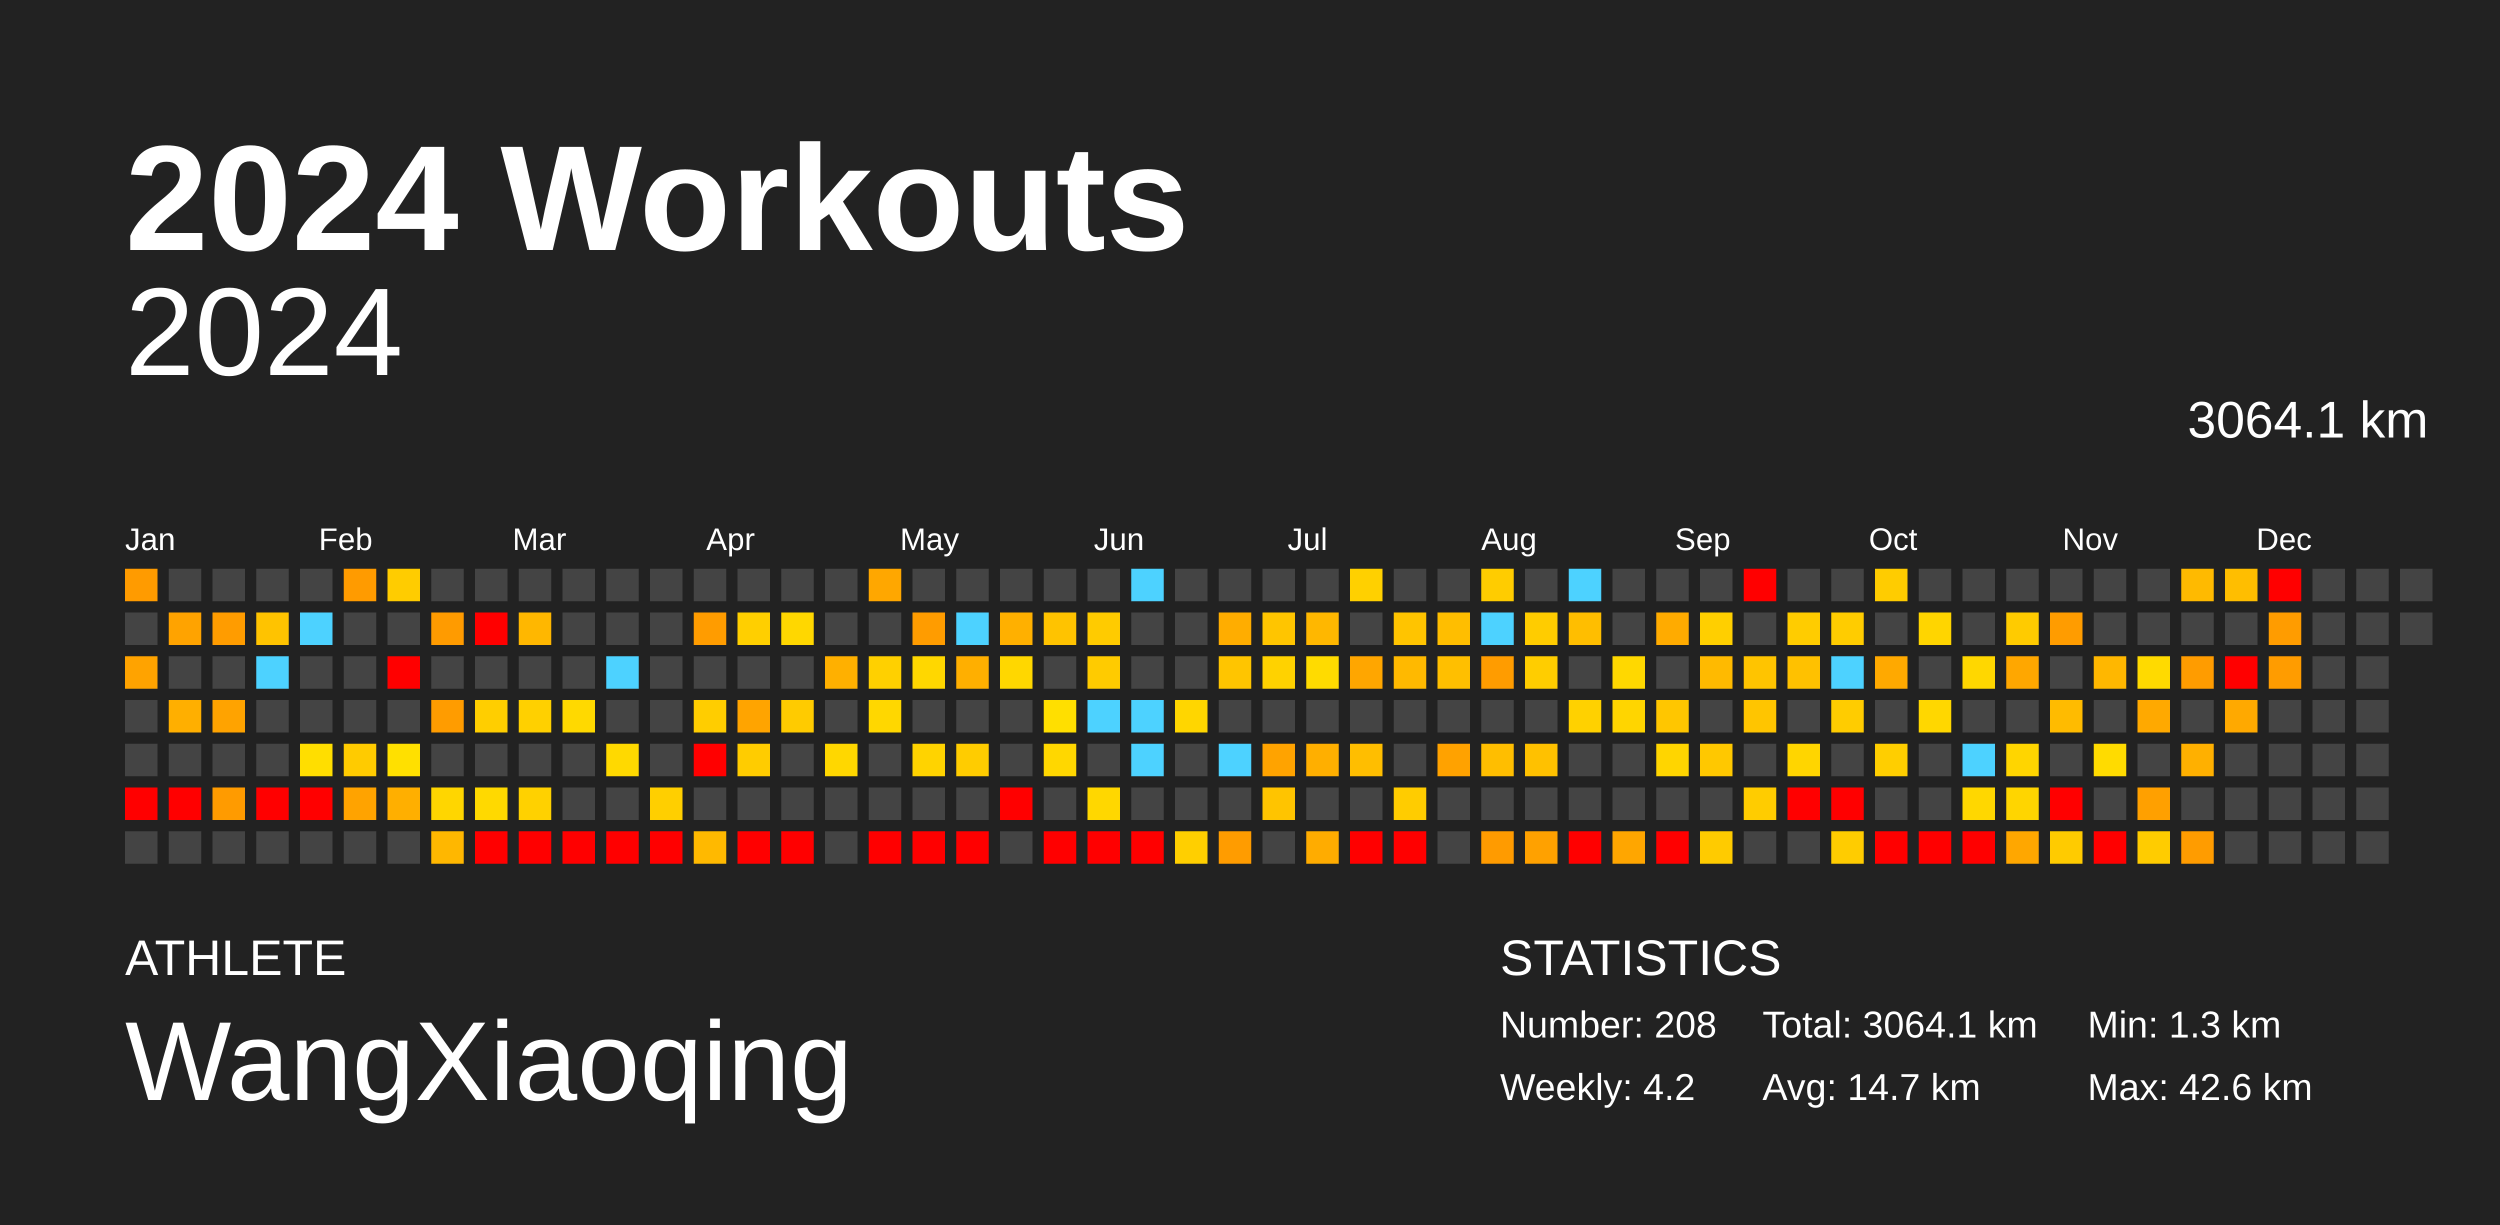
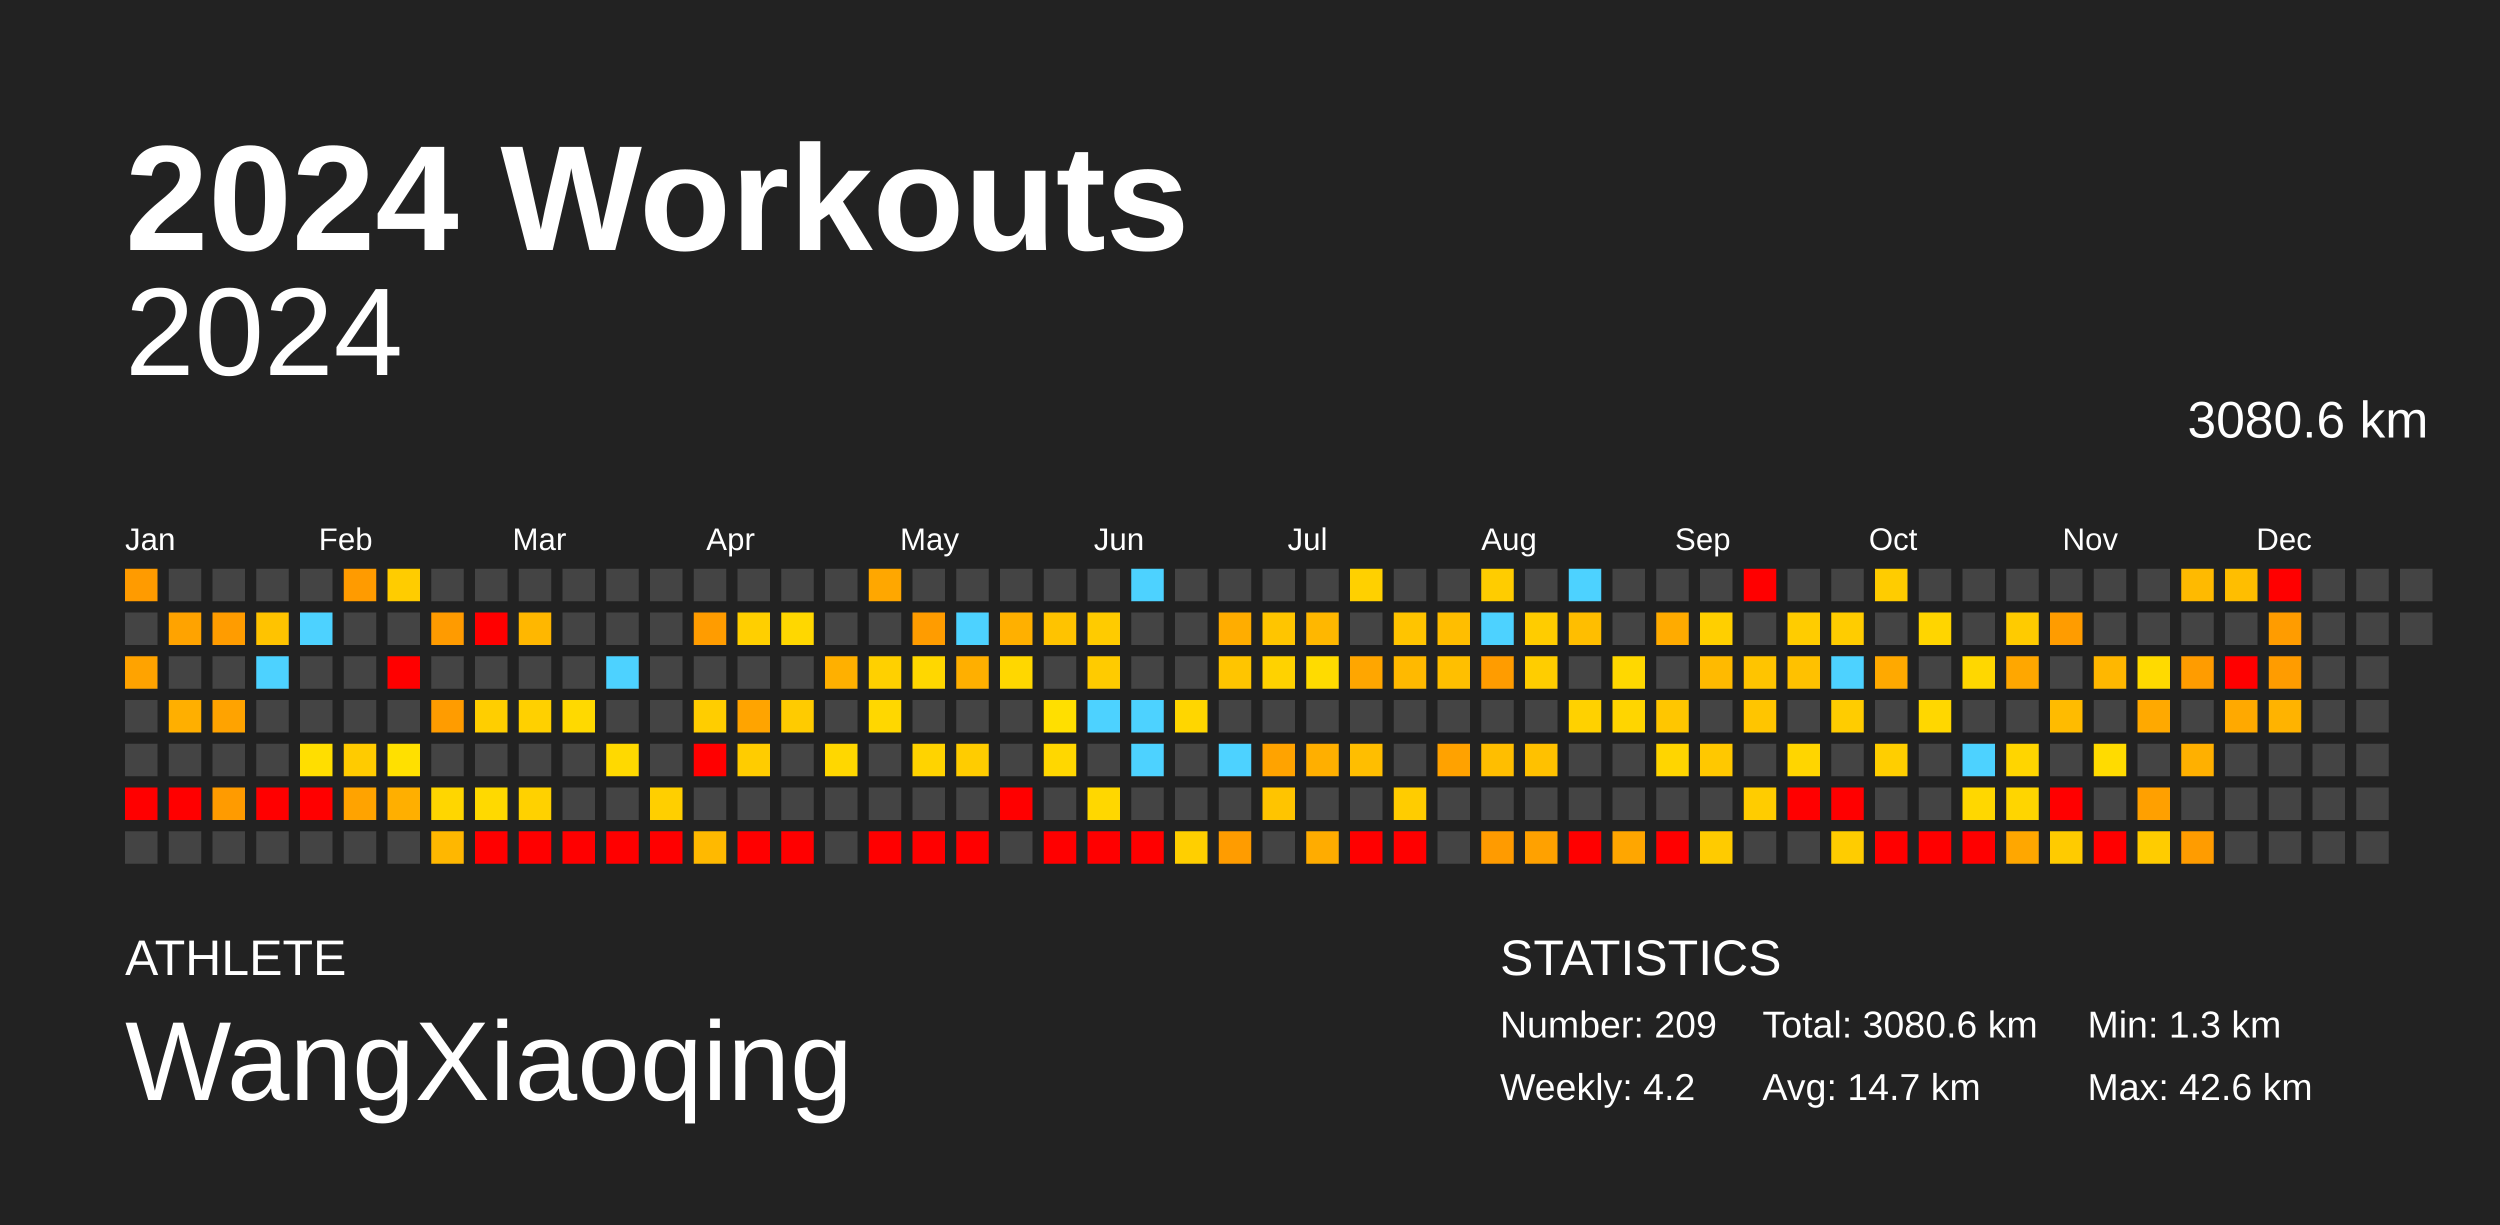
<svg xmlns="http://www.w3.org/2000/svg" baseProfile="full" height="98mm" version="1.1" viewBox="0,0,200,98" width="200mm">
  <defs />
  <rect fill="#222222" height="98" width="200" x="0" y="0" />
  <text fill="#FFFFFF" style="font-size:12px; font-family:Arial; font-weight:bold;" x="10" y="20">2024 Workouts</text>
  <text fill="#FFFFFF" style="font-size:4px; font-family:Arial" x="10" y="78">ATHLETE</text>
  <text fill="#FFFFFF" style="font-size:9px; font-family:Arial" x="10" y="88">WangXiaoqing</text>
  <text fill="#FFFFFF" style="font-size:4px; font-family:Arial" x="120" y="78">STATISTICS</text>
-   <text fill="#FFFFFF" style="font-size:3px; font-family:Arial" x="120" y="83">Number: 208</text>
+   <text fill="#FFFFFF" style="font-size:3px; font-family:Arial" x="120" y="83">Number: 209</text>
  <text fill="#FFFFFF" style="font-size:3px; font-family:Arial" x="120" y="88">Weekly: 4.2</text>
-   <text fill="#FFFFFF" style="font-size:3px; font-family:Arial" x="141" y="83">Total: 3064.1 km</text>
+   <text fill="#FFFFFF" style="font-size:3px; font-family:Arial" x="141" y="83">Total: 3080.6 km</text>
  <text fill="#FFFFFF" style="font-size:3px; font-family:Arial" x="141" y="88">Avg: 14.7 km</text>
  <text fill="#FFFFFF" style="font-size:3px; font-family:Arial" x="167" y="83">Min: 1.3 km</text>
  <text fill="#FFFFFF" style="font-size:3px; font-family:Arial" x="167" y="88">Max: 42.6 km</text>
  <text alignment-baseline="hanging" fill="#FFFFFF" style="font-size:10.0px; font-family:Arial;" x="10" y="30">2024</text>
-   <text alignment-baseline="hanging" fill="#FFFFFF" style="font-size:4.125px; font-family:Arial;" x="175" y="35">3064.1 km</text>
+   <text alignment-baseline="hanging" fill="#FFFFFF" style="font-size:4.125px; font-family:Arial;" x="175" y="35">3080.6 km</text>
  <text fill="#FFFFFF" style="font-size:2.5px; font-family:Arial" x="10.0" y="44">Jan</text>
  <text fill="#FFFFFF" style="font-size:2.5px; font-family:Arial" x="25.5" y="44">Feb</text>
  <text fill="#FFFFFF" style="font-size:2.5px; font-family:Arial" x="41.0" y="44">Mar</text>
  <text fill="#FFFFFF" style="font-size:2.5px; font-family:Arial" x="56.5" y="44">Apr</text>
  <text fill="#FFFFFF" style="font-size:2.5px; font-family:Arial" x="72.0" y="44">May</text>
  <text fill="#FFFFFF" style="font-size:2.5px; font-family:Arial" x="87.5" y="44">Jun</text>
  <text fill="#FFFFFF" style="font-size:2.5px; font-family:Arial" x="103.0" y="44">Jul</text>
  <text fill="#FFFFFF" style="font-size:2.5px; font-family:Arial" x="118.5" y="44">Aug</text>
  <text fill="#FFFFFF" style="font-size:2.5px; font-family:Arial" x="134.0" y="44">Sep</text>
  <text fill="#FFFFFF" style="font-size:2.5px; font-family:Arial" x="149.5" y="44">Oct</text>
  <text fill="#FFFFFF" style="font-size:2.5px; font-family:Arial" x="165.0" y="44">Nov</text>
  <text fill="#FFFFFF" style="font-size:2.5px; font-family:Arial" x="180.5" y="44">Dec</text>
  <rect fill="#ff9b00" height="2.6" width="2.6" x="10.0" y="45.5" />
  <rect fill="#444444" height="2.6" width="2.6" x="10.0" y="49.0" />
  <rect fill="#ffa300" height="2.6" width="2.6" x="10.0" y="52.5" />
  <rect fill="#444444" height="2.6" width="2.6" x="10.0" y="56.0" />
  <rect fill="#444444" height="2.6" width="2.6" x="10.0" y="59.5" />
  <rect fill="red" height="2.6" width="2.6" x="10.0" y="63.0" />
  <rect fill="#444444" height="2.6" width="2.6" x="10.0" y="66.5" />
  <rect fill="#444444" height="2.6" width="2.6" x="13.5" y="45.5" />
  <rect fill="#ffa300" height="2.6" width="2.6" x="13.5" y="49.0" />
  <rect fill="#444444" height="2.6" width="2.6" x="13.5" y="52.5" />
  <rect fill="#ffaf00" height="2.6" width="2.6" x="13.5" y="56.0" />
  <rect fill="#444444" height="2.6" width="2.6" x="13.5" y="59.5" />
  <rect fill="red" height="2.6" width="2.6" x="13.5" y="63.0" />
  <rect fill="#444444" height="2.6" width="2.6" x="13.5" y="66.5" />
  <rect fill="#444444" height="2.6" width="2.6" x="17.0" y="45.5" />
  <rect fill="#ff9c00" height="2.6" width="2.6" x="17.0" y="49.0" />
  <rect fill="#444444" height="2.6" width="2.6" x="17.0" y="52.5" />
  <rect fill="#ffa300" height="2.6" width="2.6" x="17.0" y="56.0" />
  <rect fill="#444444" height="2.6" width="2.6" x="17.0" y="59.5" />
  <rect fill="#ff9b00" height="2.6" width="2.6" x="17.0" y="63.0" />
  <rect fill="#444444" height="2.6" width="2.6" x="17.0" y="66.5" />
  <rect fill="#444444" height="2.6" width="2.6" x="20.5" y="45.5" />
  <rect fill="#ffc300" height="2.6" width="2.6" x="20.5" y="49.0" />
  <rect fill="#4dd2ff" height="2.6" width="2.6" x="20.5" y="52.5" />
  <rect fill="#444444" height="2.6" width="2.6" x="20.5" y="56.0" />
  <rect fill="#444444" height="2.6" width="2.6" x="20.5" y="59.5" />
  <rect fill="red" height="2.6" width="2.6" x="20.5" y="63.0" />
  <rect fill="#444444" height="2.6" width="2.6" x="20.5" y="66.5" />
  <rect fill="#444444" height="2.6" width="2.6" x="24.0" y="45.5" />
  <rect fill="#4dd2ff" height="2.6" width="2.6" x="24.0" y="49.0" />
  <rect fill="#444444" height="2.6" width="2.6" x="24.0" y="52.5" />
  <rect fill="#444444" height="2.6" width="2.6" x="24.0" y="56.0" />
  <rect fill="#ffde00" height="2.6" width="2.6" x="24.0" y="59.5" />
  <rect fill="red" height="2.6" width="2.6" x="24.0" y="63.0" />
  <rect fill="#444444" height="2.6" width="2.6" x="24.0" y="66.5" />
  <rect fill="#ff9b00" height="2.6" width="2.6" x="27.5" y="45.5" />
  <rect fill="#444444" height="2.6" width="2.6" x="27.5" y="49.0" />
  <rect fill="#444444" height="2.6" width="2.6" x="27.5" y="52.5" />
  <rect fill="#444444" height="2.6" width="2.6" x="27.5" y="56.0" />
  <rect fill="#ffcb00" height="2.6" width="2.6" x="27.5" y="59.5" />
  <rect fill="#ffa300" height="2.6" width="2.6" x="27.5" y="63.0" />
  <rect fill="#444444" height="2.6" width="2.6" x="27.5" y="66.5" />
  <rect fill="#ffcc00" height="2.6" width="2.6" x="31.0" y="45.5" />
  <rect fill="#444444" height="2.6" width="2.6" x="31.0" y="49.0" />
  <rect fill="red" height="2.6" width="2.6" x="31.0" y="52.5" />
  <rect fill="#444444" height="2.6" width="2.6" x="31.0" y="56.0" />
  <rect fill="#ffe000" height="2.6" width="2.6" x="31.0" y="59.5" />
  <rect fill="#ffaf00" height="2.6" width="2.6" x="31.0" y="63.0" />
  <rect fill="#444444" height="2.6" width="2.6" x="31.0" y="66.5" />
  <rect fill="#444444" height="2.6" width="2.6" x="34.5" y="45.5" />
  <rect fill="#ff9b00" height="2.6" width="2.6" x="34.5" y="49.0" />
  <rect fill="#444444" height="2.6" width="2.6" x="34.5" y="52.5" />
  <rect fill="#ff9c00" height="2.6" width="2.6" x="34.5" y="56.0" />
  <rect fill="#444444" height="2.6" width="2.6" x="34.5" y="59.5" />
  <rect fill="#ffd600" height="2.6" width="2.6" x="34.5" y="63.0" />
  <rect fill="#ffb700" height="2.6" width="2.6" x="34.5" y="66.5" />
  <rect fill="#444444" height="2.6" width="2.6" x="38.0" y="45.5" />
  <rect fill="red" height="2.6" width="2.6" x="38.0" y="49.0" />
  <rect fill="#444444" height="2.6" width="2.6" x="38.0" y="52.5" />
  <rect fill="#ffce00" height="2.6" width="2.6" x="38.0" y="56.0" />
  <rect fill="#444444" height="2.6" width="2.6" x="38.0" y="59.5" />
  <rect fill="#ffd900" height="2.6" width="2.6" x="38.0" y="63.0" />
  <rect fill="red" height="2.6" width="2.6" x="38.0" y="66.5" />
  <rect fill="#444444" height="2.6" width="2.6" x="41.5" y="45.5" />
  <rect fill="#ffb700" height="2.6" width="2.6" x="41.5" y="49.0" />
  <rect fill="#444444" height="2.6" width="2.6" x="41.5" y="52.5" />
  <rect fill="#ffd000" height="2.6" width="2.6" x="41.5" y="56.0" />
  <rect fill="#444444" height="2.6" width="2.6" x="41.5" y="59.5" />
  <rect fill="#ffd100" height="2.6" width="2.6" x="41.5" y="63.0" />
  <rect fill="red" height="2.6" width="2.6" x="41.5" y="66.5" />
  <rect fill="#444444" height="2.6" width="2.6" x="45.0" y="45.5" />
  <rect fill="#444444" height="2.6" width="2.6" x="45.0" y="49.0" />
  <rect fill="#444444" height="2.6" width="2.6" x="45.0" y="52.5" />
  <rect fill="#ffd900" height="2.6" width="2.6" x="45.0" y="56.0" />
  <rect fill="#444444" height="2.6" width="2.6" x="45.0" y="59.5" />
  <rect fill="#444444" height="2.6" width="2.6" x="45.0" y="63.0" />
  <rect fill="red" height="2.6" width="2.6" x="45.0" y="66.5" />
  <rect fill="#444444" height="2.6" width="2.6" x="48.5" y="45.5" />
  <rect fill="#444444" height="2.6" width="2.6" x="48.5" y="49.0" />
  <rect fill="#4dd2ff" height="2.6" width="2.6" x="48.5" y="52.5" />
  <rect fill="#444444" height="2.6" width="2.6" x="48.5" y="56.0" />
  <rect fill="#ffd900" height="2.6" width="2.6" x="48.5" y="59.5" />
  <rect fill="#444444" height="2.6" width="2.6" x="48.5" y="63.0" />
  <rect fill="red" height="2.6" width="2.6" x="48.5" y="66.5" />
  <rect fill="#444444" height="2.6" width="2.6" x="52.0" y="45.5" />
  <rect fill="#444444" height="2.6" width="2.6" x="52.0" y="49.0" />
  <rect fill="#444444" height="2.6" width="2.6" x="52.0" y="52.5" />
  <rect fill="#444444" height="2.6" width="2.6" x="52.0" y="56.0" />
  <rect fill="#444444" height="2.6" width="2.6" x="52.0" y="59.5" />
  <rect fill="#ffcf00" height="2.6" width="2.6" x="52.0" y="63.0" />
  <rect fill="red" height="2.6" width="2.6" x="52.0" y="66.5" />
  <rect fill="#444444" height="2.6" width="2.6" x="55.5" y="45.5" />
  <rect fill="#ff9c00" height="2.6" width="2.6" x="55.5" y="49.0" />
  <rect fill="#444444" height="2.6" width="2.6" x="55.5" y="52.5" />
  <rect fill="#ffcd00" height="2.6" width="2.6" x="55.5" y="56.0" />
  <rect fill="red" height="2.6" width="2.6" x="55.5" y="59.5" />
  <rect fill="#444444" height="2.6" width="2.6" x="55.5" y="63.0" />
  <rect fill="#ffb900" height="2.6" width="2.6" x="55.5" y="66.5" />
  <rect fill="#444444" height="2.6" width="2.6" x="59.0" y="45.5" />
  <rect fill="#ffcf00" height="2.6" width="2.6" x="59.0" y="49.0" />
  <rect fill="#444444" height="2.6" width="2.6" x="59.0" y="52.5" />
  <rect fill="#ffa400" height="2.6" width="2.6" x="59.0" y="56.0" />
  <rect fill="#ffcc00" height="2.6" width="2.6" x="59.0" y="59.5" />
  <rect fill="#444444" height="2.6" width="2.6" x="59.0" y="63.0" />
  <rect fill="red" height="2.6" width="2.6" x="59.0" y="66.5" />
  <rect fill="#444444" height="2.6" width="2.6" x="62.5" y="45.5" />
  <rect fill="#ffd700" height="2.6" width="2.6" x="62.5" y="49.0" />
  <rect fill="#444444" height="2.6" width="2.6" x="62.5" y="52.5" />
  <rect fill="#ffcb00" height="2.6" width="2.6" x="62.5" y="56.0" />
  <rect fill="#444444" height="2.6" width="2.6" x="62.5" y="59.5" />
  <rect fill="#444444" height="2.6" width="2.6" x="62.5" y="63.0" />
  <rect fill="red" height="2.6" width="2.6" x="62.5" y="66.5" />
  <rect fill="#444444" height="2.6" width="2.6" x="66.0" y="45.5" />
  <rect fill="#444444" height="2.6" width="2.6" x="66.0" y="49.0" />
  <rect fill="#ffb000" height="2.6" width="2.6" x="66.0" y="52.5" />
  <rect fill="#444444" height="2.6" width="2.6" x="66.0" y="56.0" />
  <rect fill="#ffd700" height="2.6" width="2.6" x="66.0" y="59.5" />
  <rect fill="#444444" height="2.6" width="2.6" x="66.0" y="63.0" />
  <rect fill="#444444" height="2.6" width="2.6" x="66.0" y="66.5" />
  <rect fill="#ffa700" height="2.6" width="2.6" x="69.5" y="45.5" />
  <rect fill="#444444" height="2.6" width="2.6" x="69.5" y="49.0" />
  <rect fill="#ffd000" height="2.6" width="2.6" x="69.5" y="52.5" />
  <rect fill="#ffd700" height="2.6" width="2.6" x="69.5" y="56.0" />
  <rect fill="#444444" height="2.6" width="2.6" x="69.5" y="59.5" />
  <rect fill="#444444" height="2.6" width="2.6" x="69.5" y="63.0" />
  <rect fill="red" height="2.6" width="2.6" x="69.5" y="66.5" />
  <rect fill="#444444" height="2.6" width="2.6" x="73.0" y="45.5" />
  <rect fill="#ff9c00" height="2.6" width="2.6" x="73.0" y="49.0" />
  <rect fill="#ffd700" height="2.6" width="2.6" x="73.0" y="52.5" />
  <rect fill="#444444" height="2.6" width="2.6" x="73.0" y="56.0" />
  <rect fill="#ffd300" height="2.6" width="2.6" x="73.0" y="59.5" />
  <rect fill="#444444" height="2.6" width="2.6" x="73.0" y="63.0" />
  <rect fill="red" height="2.6" width="2.6" x="73.0" y="66.5" />
  <rect fill="#444444" height="2.6" width="2.6" x="76.5" y="45.5" />
  <rect fill="#4dd2ff" height="2.6" width="2.6" x="76.5" y="49.0" />
  <rect fill="#ffaf00" height="2.6" width="2.6" x="76.5" y="52.5" />
  <rect fill="#444444" height="2.6" width="2.6" x="76.5" y="56.0" />
  <rect fill="#ffcc00" height="2.6" width="2.6" x="76.5" y="59.5" />
  <rect fill="#444444" height="2.6" width="2.6" x="76.5" y="63.0" />
  <rect fill="red" height="2.6" width="2.6" x="76.5" y="66.5" />
  <rect fill="#444444" height="2.6" width="2.6" x="80.0" y="45.5" />
  <rect fill="#ffb000" height="2.6" width="2.6" x="80.0" y="49.0" />
  <rect fill="#ffd700" height="2.6" width="2.6" x="80.0" y="52.5" />
  <rect fill="#444444" height="2.6" width="2.6" x="80.0" y="56.0" />
  <rect fill="#444444" height="2.6" width="2.6" x="80.0" y="59.5" />
  <rect fill="red" height="2.6" width="2.6" x="80.0" y="63.0" />
  <rect fill="#444444" height="2.6" width="2.6" x="80.0" y="66.5" />
  <rect fill="#444444" height="2.6" width="2.6" x="83.5" y="45.5" />
  <rect fill="#ffc300" height="2.6" width="2.6" x="83.5" y="49.0" />
  <rect fill="#444444" height="2.6" width="2.6" x="83.5" y="52.5" />
  <rect fill="#ffdf00" height="2.6" width="2.6" x="83.5" y="56.0" />
  <rect fill="#ffd700" height="2.6" width="2.6" x="83.5" y="59.5" />
  <rect fill="#444444" height="2.6" width="2.6" x="83.5" y="63.0" />
  <rect fill="red" height="2.6" width="2.6" x="83.5" y="66.5" />
  <rect fill="#444444" height="2.6" width="2.6" x="87.0" y="45.5" />
  <rect fill="#ffcb00" height="2.6" width="2.6" x="87.0" y="49.0" />
  <rect fill="#ffcb00" height="2.6" width="2.6" x="87.0" y="52.5" />
  <rect fill="#4dd2ff" height="2.6" width="2.6" x="87.0" y="56.0" />
  <rect fill="#444444" height="2.6" width="2.6" x="87.0" y="59.5" />
  <rect fill="#ffd700" height="2.6" width="2.6" x="87.0" y="63.0" />
  <rect fill="red" height="2.6" width="2.6" x="87.0" y="66.5" />
  <rect fill="#4dd2ff" height="2.6" width="2.6" x="90.5" y="45.5" />
  <rect fill="#444444" height="2.6" width="2.6" x="90.5" y="49.0" />
  <rect fill="#444444" height="2.6" width="2.6" x="90.5" y="52.5" />
  <rect fill="#4dd2ff" height="2.6" width="2.6" x="90.5" y="56.0" />
  <rect fill="#4dd2ff" height="2.6" width="2.6" x="90.5" y="59.5" />
  <rect fill="#444444" height="2.6" width="2.6" x="90.5" y="63.0" />
  <rect fill="red" height="2.6" width="2.6" x="90.5" y="66.5" />
  <rect fill="#444444" height="2.6" width="2.6" x="94.0" y="45.5" />
  <rect fill="#444444" height="2.6" width="2.6" x="94.0" y="49.0" />
  <rect fill="#444444" height="2.6" width="2.6" x="94.0" y="52.5" />
  <rect fill="#ffd600" height="2.6" width="2.6" x="94.0" y="56.0" />
  <rect fill="#444444" height="2.6" width="2.6" x="94.0" y="59.5" />
  <rect fill="#444444" height="2.6" width="2.6" x="94.0" y="63.0" />
  <rect fill="#ffcf00" height="2.6" width="2.6" x="94.0" y="66.5" />
  <rect fill="#444444" height="2.6" width="2.6" x="97.5" y="45.5" />
  <rect fill="#ffad00" height="2.6" width="2.6" x="97.5" y="49.0" />
  <rect fill="#ffc500" height="2.6" width="2.6" x="97.5" y="52.5" />
  <rect fill="#444444" height="2.6" width="2.6" x="97.5" y="56.0" />
  <rect fill="#4dd2ff" height="2.6" width="2.6" x="97.5" y="59.5" />
  <rect fill="#444444" height="2.6" width="2.6" x="97.5" y="63.0" />
  <rect fill="#ff9c00" height="2.6" width="2.6" x="97.5" y="66.5" />
  <rect fill="#444444" height="2.6" width="2.6" x="101.0" y="45.5" />
  <rect fill="#ffc500" height="2.6" width="2.6" x="101.0" y="49.0" />
  <rect fill="#ffd200" height="2.6" width="2.6" x="101.0" y="52.5" />
  <rect fill="#444444" height="2.6" width="2.6" x="101.0" y="56.0" />
  <rect fill="#ffa300" height="2.6" width="2.6" x="101.0" y="59.5" />
  <rect fill="#ffc400" height="2.6" width="2.6" x="101.0" y="63.0" />
  <rect fill="#444444" height="2.6" width="2.6" x="101.0" y="66.5" />
  <rect fill="#444444" height="2.6" width="2.6" x="104.5" y="45.5" />
  <rect fill="#ffb700" height="2.6" width="2.6" x="104.5" y="49.0" />
  <rect fill="#ffdb00" height="2.6" width="2.6" x="104.5" y="52.5" />
  <rect fill="#444444" height="2.6" width="2.6" x="104.5" y="56.0" />
  <rect fill="#ffaf00" height="2.6" width="2.6" x="104.5" y="59.5" />
  <rect fill="#444444" height="2.6" width="2.6" x="104.5" y="63.0" />
  <rect fill="#ffac00" height="2.6" width="2.6" x="104.5" y="66.5" />
  <rect fill="#ffd000" height="2.6" width="2.6" x="108.0" y="45.5" />
  <rect fill="#444444" height="2.6" width="2.6" x="108.0" y="49.0" />
  <rect fill="#ffa600" height="2.6" width="2.6" x="108.0" y="52.5" />
  <rect fill="#444444" height="2.6" width="2.6" x="108.0" y="56.0" />
  <rect fill="#ffbe00" height="2.6" width="2.6" x="108.0" y="59.5" />
  <rect fill="#444444" height="2.6" width="2.6" x="108.0" y="63.0" />
  <rect fill="red" height="2.6" width="2.6" x="108.0" y="66.5" />
  <rect fill="#444444" height="2.6" width="2.6" x="111.5" y="45.5" />
  <rect fill="#ffc400" height="2.6" width="2.6" x="111.5" y="49.0" />
  <rect fill="#ffb900" height="2.6" width="2.6" x="111.5" y="52.5" />
  <rect fill="#444444" height="2.6" width="2.6" x="111.5" y="56.0" />
  <rect fill="#444444" height="2.6" width="2.6" x="111.5" y="59.5" />
  <rect fill="#ffcc00" height="2.6" width="2.6" x="111.5" y="63.0" />
  <rect fill="red" height="2.6" width="2.6" x="111.5" y="66.5" />
  <rect fill="#444444" height="2.6" width="2.6" x="115.0" y="45.5" />
  <rect fill="#ffbe00" height="2.6" width="2.6" x="115.0" y="49.0" />
  <rect fill="#ffbf00" height="2.6" width="2.6" x="115.0" y="52.5" />
  <rect fill="#444444" height="2.6" width="2.6" x="115.0" y="56.0" />
  <rect fill="#ffa200" height="2.6" width="2.6" x="115.0" y="59.5" />
  <rect fill="#444444" height="2.6" width="2.6" x="115.0" y="63.0" />
  <rect fill="#444444" height="2.6" width="2.6" x="115.0" y="66.5" />
  <rect fill="#ffcc00" height="2.6" width="2.6" x="118.5" y="45.5" />
  <rect fill="#4dd2ff" height="2.6" width="2.6" x="118.5" y="49.0" />
  <rect fill="#ff9c00" height="2.6" width="2.6" x="118.5" y="52.5" />
  <rect fill="#444444" height="2.6" width="2.6" x="118.5" y="56.0" />
  <rect fill="#ffbe00" height="2.6" width="2.6" x="118.5" y="59.5" />
  <rect fill="#444444" height="2.6" width="2.6" x="118.5" y="63.0" />
  <rect fill="#ff9b00" height="2.6" width="2.6" x="118.5" y="66.5" />
  <rect fill="#444444" height="2.6" width="2.6" x="122.0" y="45.5" />
  <rect fill="#ffcc00" height="2.6" width="2.6" x="122.0" y="49.0" />
  <rect fill="#ffcd00" height="2.6" width="2.6" x="122.0" y="52.5" />
  <rect fill="#444444" height="2.6" width="2.6" x="122.0" y="56.0" />
  <rect fill="#ffc100" height="2.6" width="2.6" x="122.0" y="59.5" />
  <rect fill="#444444" height="2.6" width="2.6" x="122.0" y="63.0" />
  <rect fill="#ffa100" height="2.6" width="2.6" x="122.0" y="66.5" />
  <rect fill="#4dd2ff" height="2.6" width="2.6" x="125.5" y="45.5" />
  <rect fill="#ffbe00" height="2.6" width="2.6" x="125.5" y="49.0" />
  <rect fill="#444444" height="2.6" width="2.6" x="125.5" y="52.5" />
  <rect fill="#ffd100" height="2.6" width="2.6" x="125.5" y="56.0" />
  <rect fill="#444444" height="2.6" width="2.6" x="125.5" y="59.5" />
  <rect fill="#444444" height="2.6" width="2.6" x="125.5" y="63.0" />
  <rect fill="red" height="2.6" width="2.6" x="125.5" y="66.5" />
  <rect fill="#444444" height="2.6" width="2.6" x="129.0" y="45.5" />
  <rect fill="#444444" height="2.6" width="2.6" x="129.0" y="49.0" />
  <rect fill="#ffd800" height="2.6" width="2.6" x="129.0" y="52.5" />
  <rect fill="#ffd500" height="2.6" width="2.6" x="129.0" y="56.0" />
  <rect fill="#444444" height="2.6" width="2.6" x="129.0" y="59.5" />
  <rect fill="#444444" height="2.6" width="2.6" x="129.0" y="63.0" />
  <rect fill="#ffa600" height="2.6" width="2.6" x="129.0" y="66.5" />
  <rect fill="#444444" height="2.6" width="2.6" x="132.5" y="45.5" />
  <rect fill="#ffab00" height="2.6" width="2.6" x="132.5" y="49.0" />
  <rect fill="#444444" height="2.6" width="2.6" x="132.5" y="52.5" />
  <rect fill="#ffc600" height="2.6" width="2.6" x="132.5" y="56.0" />
  <rect fill="#ffd500" height="2.6" width="2.6" x="132.5" y="59.5" />
  <rect fill="#444444" height="2.6" width="2.6" x="132.5" y="63.0" />
  <rect fill="red" height="2.6" width="2.6" x="132.5" y="66.5" />
  <rect fill="#444444" height="2.6" width="2.6" x="136.0" y="45.5" />
  <rect fill="#ffcf00" height="2.6" width="2.6" x="136.0" y="49.0" />
  <rect fill="#ffba00" height="2.6" width="2.6" x="136.0" y="52.5" />
  <rect fill="#444444" height="2.6" width="2.6" x="136.0" y="56.0" />
  <rect fill="#ffc800" height="2.6" width="2.6" x="136.0" y="59.5" />
  <rect fill="#444444" height="2.6" width="2.6" x="136.0" y="63.0" />
  <rect fill="#ffcb00" height="2.6" width="2.6" x="136.0" y="66.5" />
  <rect fill="red" height="2.6" width="2.6" x="139.5" y="45.5" />
  <rect fill="#444444" height="2.6" width="2.6" x="139.5" y="49.0" />
  <rect fill="#ffc400" height="2.6" width="2.6" x="139.5" y="52.5" />
  <rect fill="#ffc500" height="2.6" width="2.6" x="139.5" y="56.0" />
  <rect fill="#444444" height="2.6" width="2.6" x="139.5" y="59.5" />
  <rect fill="#ffcc00" height="2.6" width="2.6" x="139.5" y="63.0" />
  <rect fill="#444444" height="2.6" width="2.6" x="139.5" y="66.5" />
  <rect fill="#444444" height="2.6" width="2.6" x="143.0" y="45.5" />
  <rect fill="#ffcc00" height="2.6" width="2.6" x="143.0" y="49.0" />
  <rect fill="#ffc100" height="2.6" width="2.6" x="143.0" y="52.5" />
  <rect fill="#444444" height="2.6" width="2.6" x="143.0" y="56.0" />
  <rect fill="#ffd500" height="2.6" width="2.6" x="143.0" y="59.5" />
  <rect fill="red" height="2.6" width="2.6" x="143.0" y="63.0" />
  <rect fill="#444444" height="2.6" width="2.6" x="143.0" y="66.5" />
  <rect fill="#444444" height="2.6" width="2.6" x="146.5" y="45.5" />
  <rect fill="#ffcc00" height="2.6" width="2.6" x="146.5" y="49.0" />
  <rect fill="#4dd2ff" height="2.6" width="2.6" x="146.5" y="52.5" />
  <rect fill="#ffcc00" height="2.6" width="2.6" x="146.5" y="56.0" />
  <rect fill="#444444" height="2.6" width="2.6" x="146.5" y="59.5" />
  <rect fill="red" height="2.6" width="2.6" x="146.5" y="63.0" />
  <rect fill="#ffcc00" height="2.6" width="2.6" x="146.5" y="66.5" />
  <rect fill="#ffcc00" height="2.6" width="2.6" x="150.0" y="45.5" />
  <rect fill="#444444" height="2.6" width="2.6" x="150.0" y="49.0" />
  <rect fill="#ffa900" height="2.6" width="2.6" x="150.0" y="52.5" />
  <rect fill="#444444" height="2.6" width="2.6" x="150.0" y="56.0" />
  <rect fill="#ffce00" height="2.6" width="2.6" x="150.0" y="59.5" />
  <rect fill="#444444" height="2.6" width="2.6" x="150.0" y="63.0" />
  <rect fill="red" height="2.6" width="2.6" x="150.0" y="66.5" />
  <rect fill="#444444" height="2.6" width="2.6" x="153.5" y="45.5" />
  <rect fill="#ffd500" height="2.6" width="2.6" x="153.5" y="49.0" />
  <rect fill="#444444" height="2.6" width="2.6" x="153.5" y="52.5" />
  <rect fill="#ffd700" height="2.6" width="2.6" x="153.5" y="56.0" />
  <rect fill="#444444" height="2.6" width="2.6" x="153.5" y="59.5" />
  <rect fill="#444444" height="2.6" width="2.6" x="153.5" y="63.0" />
  <rect fill="red" height="2.6" width="2.6" x="153.5" y="66.5" />
  <rect fill="#444444" height="2.6" width="2.6" x="157.0" y="45.5" />
  <rect fill="#444444" height="2.6" width="2.6" x="157.0" y="49.0" />
  <rect fill="#ffd700" height="2.6" width="2.6" x="157.0" y="52.5" />
  <rect fill="#444444" height="2.6" width="2.6" x="157.0" y="56.0" />
  <rect fill="#4dd2ff" height="2.6" width="2.6" x="157.0" y="59.5" />
  <rect fill="#ffd700" height="2.6" width="2.6" x="157.0" y="63.0" />
  <rect fill="red" height="2.6" width="2.6" x="157.0" y="66.5" />
  <rect fill="#444444" height="2.6" width="2.6" x="160.5" y="45.5" />
  <rect fill="#ffcb00" height="2.6" width="2.6" x="160.5" y="49.0" />
  <rect fill="#ffa700" height="2.6" width="2.6" x="160.5" y="52.5" />
  <rect fill="#444444" height="2.6" width="2.6" x="160.5" y="56.0" />
  <rect fill="#ffd500" height="2.6" width="2.6" x="160.5" y="59.5" />
  <rect fill="#ffd500" height="2.6" width="2.6" x="160.5" y="63.0" />
  <rect fill="#ffa700" height="2.6" width="2.6" x="160.5" y="66.5" />
  <rect fill="#444444" height="2.6" width="2.6" x="164.0" y="45.5" />
  <rect fill="#ff9c00" height="2.6" width="2.6" x="164.0" y="49.0" />
  <rect fill="#444444" height="2.6" width="2.6" x="164.0" y="52.5" />
  <rect fill="#ffbb00" height="2.6" width="2.6" x="164.0" y="56.0" />
  <rect fill="#444444" height="2.6" width="2.6" x="164.0" y="59.5" />
  <rect fill="red" height="2.6" width="2.6" x="164.0" y="63.0" />
  <rect fill="#ffcb00" height="2.6" width="2.6" x="164.0" y="66.5" />
  <rect fill="#444444" height="2.6" width="2.6" x="167.5" y="45.5" />
  <rect fill="#444444" height="2.6" width="2.6" x="167.5" y="49.0" />
  <rect fill="#ffb700" height="2.6" width="2.6" x="167.5" y="52.5" />
  <rect fill="#444444" height="2.6" width="2.6" x="167.5" y="56.0" />
  <rect fill="#ffdb00" height="2.6" width="2.6" x="167.5" y="59.5" />
  <rect fill="#444444" height="2.6" width="2.6" x="167.5" y="63.0" />
  <rect fill="red" height="2.6" width="2.6" x="167.5" y="66.5" />
  <rect fill="#444444" height="2.6" width="2.6" x="171.0" y="45.5" />
  <rect fill="#444444" height="2.6" width="2.6" x="171.0" y="49.0" />
  <rect fill="#ffda00" height="2.6" width="2.6" x="171.0" y="52.5" />
  <rect fill="#ffa900" height="2.6" width="2.6" x="171.0" y="56.0" />
  <rect fill="#444444" height="2.6" width="2.6" x="171.0" y="59.5" />
  <rect fill="#ffa000" height="2.6" width="2.6" x="171.0" y="63.0" />
  <rect fill="#ffcc00" height="2.6" width="2.6" x="171.0" y="66.5" />
  <rect fill="#ffba00" height="2.6" width="2.6" x="174.5" y="45.5" />
  <rect fill="#444444" height="2.6" width="2.6" x="174.5" y="49.0" />
  <rect fill="#ff9c00" height="2.6" width="2.6" x="174.5" y="52.5" />
  <rect fill="#444444" height="2.6" width="2.6" x="174.5" y="56.0" />
  <rect fill="#ffb000" height="2.6" width="2.6" x="174.5" y="59.5" />
  <rect fill="#444444" height="2.6" width="2.6" x="174.5" y="63.0" />
  <rect fill="#ff9c00" height="2.6" width="2.6" x="174.5" y="66.5" />
  <rect fill="#ffbe00" height="2.6" width="2.6" x="178.0" y="45.5" />
  <rect fill="#444444" height="2.6" width="2.6" x="178.0" y="49.0" />
  <rect fill="red" height="2.6" width="2.6" x="178.0" y="52.5" />
  <rect fill="#ffa900" height="2.6" width="2.6" x="178.0" y="56.0" />
  <rect fill="#444444" height="2.6" width="2.6" x="178.0" y="59.5" />
  <rect fill="#444444" height="2.6" width="2.6" x="178.0" y="63.0" />
  <rect fill="#444444" height="2.6" width="2.6" x="178.0" y="66.5" />
  <rect fill="red" height="2.6" width="2.6" x="181.5" y="45.5" />
  <rect fill="#ff9c00" height="2.6" width="2.6" x="181.5" y="49.0" />
  <rect fill="#ff9c00" height="2.6" width="2.6" x="181.5" y="52.5" />
-   <rect fill="#444444" height="2.6" width="2.6" x="181.5" y="56.0" />
+   <rect fill="#ffb300" height="2.6" width="2.6" x="181.5" y="56.0" />
  <rect fill="#444444" height="2.6" width="2.6" x="181.5" y="59.5" />
  <rect fill="#444444" height="2.6" width="2.6" x="181.5" y="63.0" />
  <rect fill="#444444" height="2.6" width="2.6" x="181.5" y="66.5" />
  <rect fill="#444444" height="2.6" width="2.6" x="185.0" y="45.5" />
  <rect fill="#444444" height="2.6" width="2.6" x="185.0" y="49.0" />
  <rect fill="#444444" height="2.6" width="2.6" x="185.0" y="52.5" />
  <rect fill="#444444" height="2.6" width="2.6" x="185.0" y="56.0" />
  <rect fill="#444444" height="2.6" width="2.6" x="185.0" y="59.5" />
  <rect fill="#444444" height="2.6" width="2.6" x="185.0" y="63.0" />
  <rect fill="#444444" height="2.6" width="2.6" x="185.0" y="66.5" />
  <rect fill="#444444" height="2.6" width="2.6" x="188.5" y="45.5" />
  <rect fill="#444444" height="2.6" width="2.6" x="188.5" y="49.0" />
  <rect fill="#444444" height="2.6" width="2.6" x="188.5" y="52.5" />
  <rect fill="#444444" height="2.6" width="2.6" x="188.5" y="56.0" />
  <rect fill="#444444" height="2.6" width="2.6" x="188.5" y="59.5" />
  <rect fill="#444444" height="2.6" width="2.6" x="188.5" y="63.0" />
  <rect fill="#444444" height="2.6" width="2.6" x="188.5" y="66.5" />
  <rect fill="#444444" height="2.6" width="2.6" x="192.0" y="45.5" />
  <rect fill="#444444" height="2.6" width="2.6" x="192.0" y="49.0" />
</svg>
